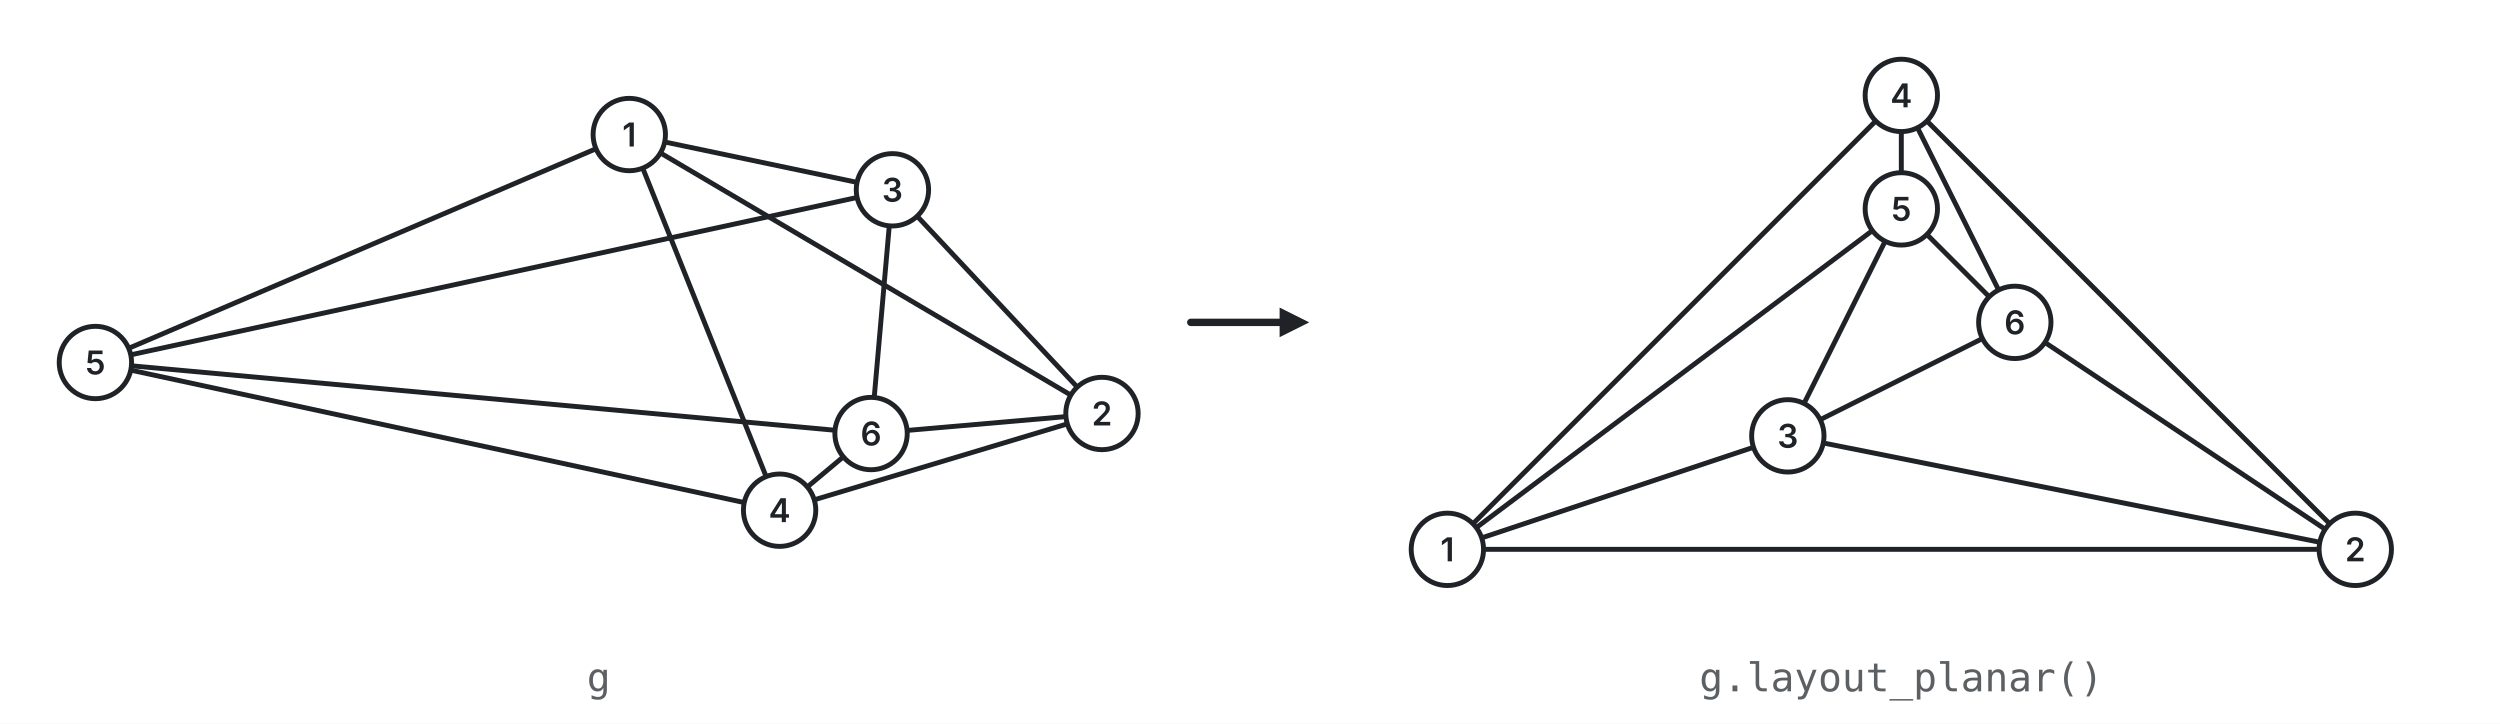
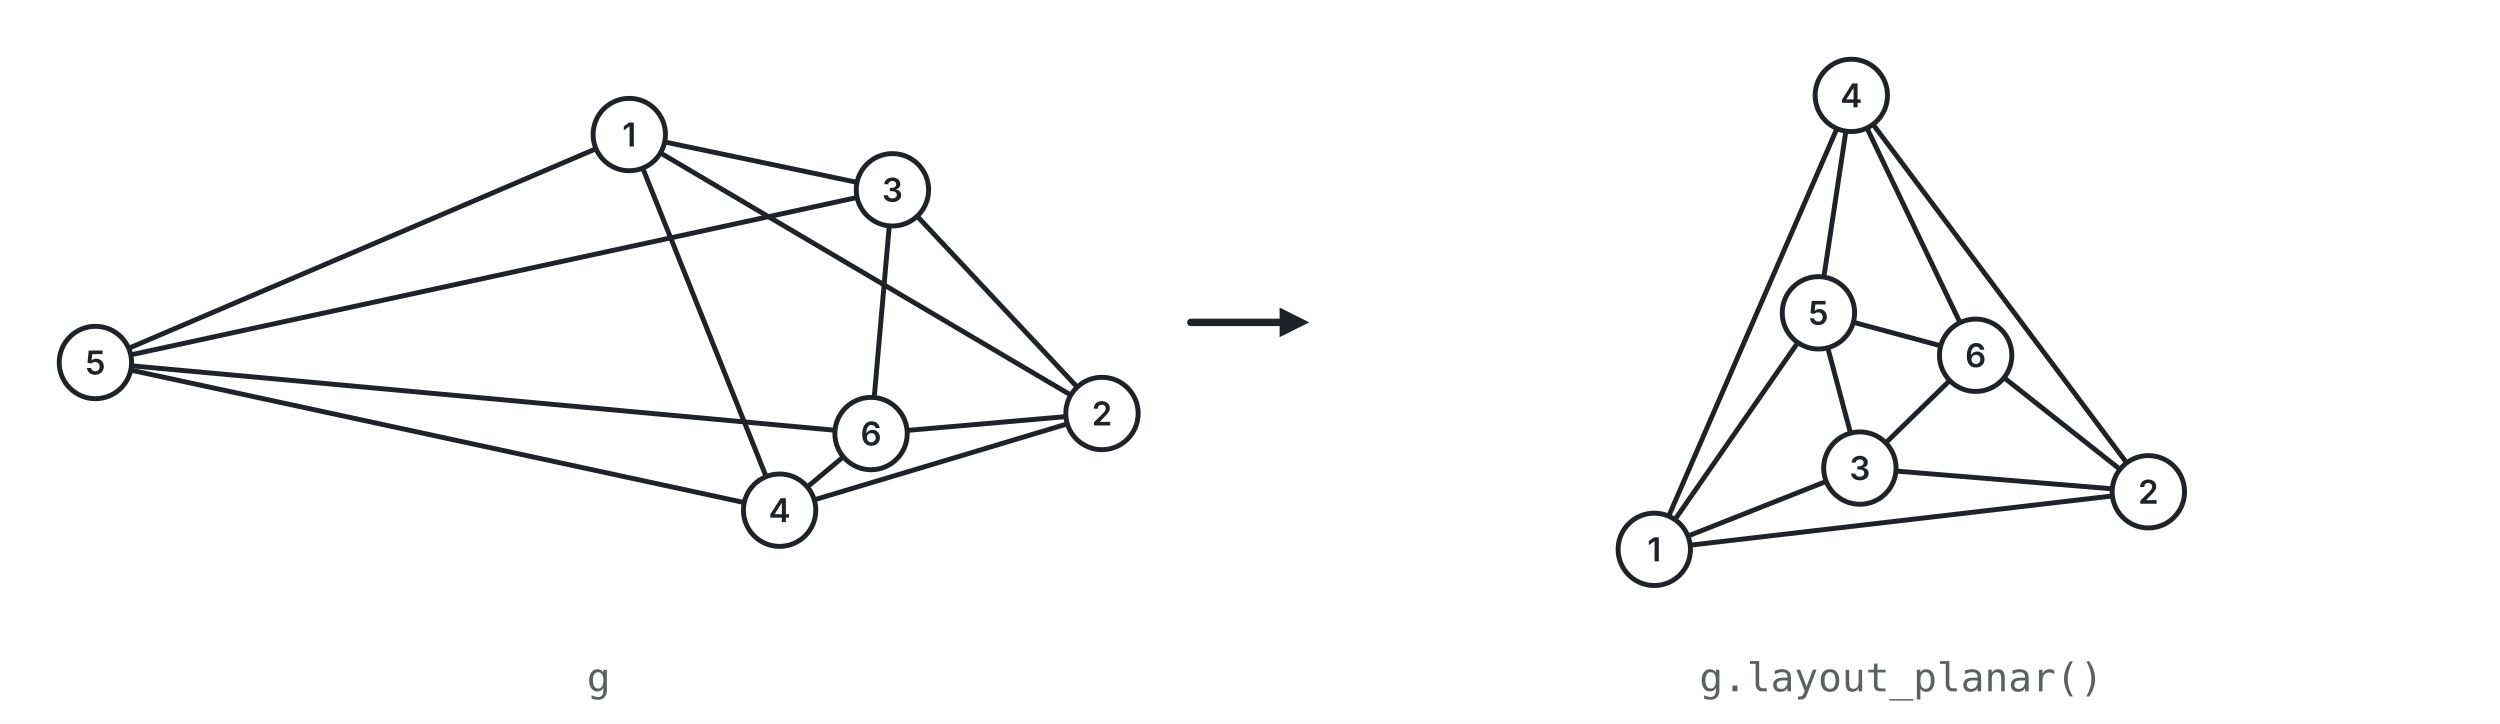
<svg xmlns="http://www.w3.org/2000/svg" viewBox="0 0 760 220" width="760" height="220" role="img" xml:space="preserve">
  <rect width="760" height="220" fill="#ffffff" />
  <line x1="362.0" y1="98.0" x2="390.0" y2="98.0" stroke="#1f2328" stroke-opacity="1.0" stroke-width="2.25" stroke-linecap="round" />
  <polygon points="398.0,98.0 389.0,102.5 389.0,93.5" fill="#1f2328" fill-opacity="1.0" />
  <path d="M 200.77 46.49 L 325.53 120.11" fill="none" stroke="#1f2328" stroke-opacity="1" stroke-width="1.5" stroke-linecap="round" />
  <path d="M 202.07 43.16 L 260.53 55.44" fill="none" stroke="#1f2328" stroke-opacity="1" stroke-width="1.5" stroke-linecap="round" />
  <path d="M 195.39 51.11 L 232.91 144.89" fill="none" stroke="#1f2328" stroke-opacity="1" stroke-width="1.5" stroke-linecap="round" />
  <path d="M 181.18 45.22 L 39.12 105.88" fill="none" stroke="#1f2328" stroke-opacity="1" stroke-width="1.5" stroke-linecap="round" />
  <path d="M 327.48 117.67 L 278.82 65.73" fill="none" stroke="#1f2328" stroke-opacity="1" stroke-width="1.5" stroke-linecap="round" />
  <path d="M 324.46 128.86 L 247.54 151.94" fill="none" stroke="#1f2328" stroke-opacity="1" stroke-width="1.5" stroke-linecap="round" />
  <path d="M 324.04 126.65 L 275.76 130.85" fill="none" stroke="#1f2328" stroke-opacity="1" stroke-width="1.5" stroke-linecap="round" />
  <path d="M 260.55 60.03 L 39.75 107.87" fill="none" stroke="#1f2328" stroke-opacity="1" stroke-width="1.5" stroke-linecap="round" />
  <path d="M 270.34 68.66 L 265.76 120.84" fill="none" stroke="#1f2328" stroke-opacity="1" stroke-width="1.5" stroke-linecap="round" />
  <path d="M 226.25 152.78 L 39.75 112.52" fill="none" stroke="#1f2328" stroke-opacity="1" stroke-width="1.5" stroke-linecap="round" />
  <path d="M 245.43 148.03 L 256.37 138.87" fill="none" stroke="#1f2328" stroke-opacity="1" stroke-width="1.5" stroke-linecap="round" />
  <path d="M 39.95 111.20 L 253.85 130.80" fill="none" stroke="#1f2328" stroke-opacity="1" stroke-width="1.5" stroke-linecap="round" />
-   <path d="M 451.00 167.00 L 705.00 167.00" fill="none" stroke="#1f2328" stroke-opacity="1" stroke-width="1.5" stroke-linecap="round" />
-   <path d="M 450.44 163.52 L 533.06 135.98" fill="none" stroke="#1f2328" stroke-opacity="1" stroke-width="1.5" stroke-linecap="round" />
-   <path d="M 447.78 159.22 L 570.22 36.78" fill="none" stroke="#1f2328" stroke-opacity="1" stroke-width="1.5" stroke-linecap="round" />
-   <path d="M 448.80 160.40 L 569.20 70.10" fill="none" stroke="#1f2328" stroke-opacity="1" stroke-width="1.5" stroke-linecap="round" />
-   <path d="M 705.21 164.84 L 554.29 134.66" fill="none" stroke="#1f2328" stroke-opacity="1" stroke-width="1.5" stroke-linecap="round" />
-   <path d="M 708.22 159.22 L 585.78 36.78" fill="none" stroke="#1f2328" stroke-opacity="1" stroke-width="1.5" stroke-linecap="round" />
-   <path d="M 706.85 160.90 L 621.65 104.10" fill="none" stroke="#1f2328" stroke-opacity="1" stroke-width="1.5" stroke-linecap="round" />
-   <path d="M 548.42 122.66 L 573.08 73.34" fill="none" stroke="#1f2328" stroke-opacity="1" stroke-width="1.5" stroke-linecap="round" />
-   <path d="M 553.34 127.58 L 602.66 102.92" fill="none" stroke="#1f2328" stroke-opacity="1" stroke-width="1.5" stroke-linecap="round" />
-   <path d="M 578.00 40.00 L 578.00 52.50" fill="none" stroke="#1f2328" stroke-opacity="1" stroke-width="1.5" stroke-linecap="round" />
-   <path d="M 582.92 38.84 L 607.58 88.16" fill="none" stroke="#1f2328" stroke-opacity="1" stroke-width="1.5" stroke-linecap="round" />
-   <path d="M 585.78 71.28 L 604.72 90.22" fill="none" stroke="#1f2328" stroke-opacity="1" stroke-width="1.5" stroke-linecap="round" />
+   <path d="M 513.83 165.73 L 642.17 150.77" fill="none" stroke="#1f2328" stroke-opacity="1" stroke-width="1.5" stroke-linecap="round" />
+   <path d="M 513.13 162.96 L 555.17 146.34" fill="none" stroke="#1f2328" stroke-opacity="1" stroke-width="1.5" stroke-linecap="round" />
+   <path d="M 507.28 156.91 L 558.42 39.09" fill="none" stroke="#1f2328" stroke-opacity="1" stroke-width="1.5" stroke-linecap="round" />
+   <path d="M 509.17 157.96 L 546.53 104.14" fill="none" stroke="#1f2328" stroke-opacity="1" stroke-width="1.5" stroke-linecap="round" />
+   <path d="M 642.14 148.60 L 576.36 143.20" fill="none" stroke="#1f2328" stroke-opacity="1" stroke-width="1.5" stroke-linecap="round" />
+   <path d="M 646.50 140.70 L 569.40 37.80" fill="none" stroke="#1f2328" stroke-opacity="1" stroke-width="1.5" stroke-linecap="round" />
+   <path d="M 644.47 142.68 L 609.23 114.82" fill="none" stroke="#1f2328" stroke-opacity="1" stroke-width="1.5" stroke-linecap="round" />
+   <path d="M 562.56 131.67 L 555.64 105.73" fill="none" stroke="#1f2328" stroke-opacity="1" stroke-width="1.5" stroke-linecap="round" />
+   <path d="M 573.28 134.62 L 592.72 115.68" fill="none" stroke="#1f2328" stroke-opacity="1" stroke-width="1.5" stroke-linecap="round" />
+   <path d="M 561.15 39.88 L 554.45 84.22" fill="none" stroke="#1f2328" stroke-opacity="1" stroke-width="1.5" stroke-linecap="round" />
+   <path d="M 567.55 38.92 L 595.85 98.08" fill="none" stroke="#1f2328" stroke-opacity="1" stroke-width="1.5" stroke-linecap="round" />
+   <path d="M 563.42 97.97 L 589.98 105.13" fill="none" stroke="#1f2328" stroke-opacity="1" stroke-width="1.5" stroke-linecap="round" />
  <circle cx="271.3" cy="57.7" r="11" fill="#ffffff" stroke="#1f2328" stroke-opacity="1" stroke-width="1.5" />
  <text x="271.3" y="57.7" text-anchor="middle" dominant-baseline="central" font-family="ui-sans-serif, system-ui, -apple-system, 'Segoe UI', sans-serif" font-size="10" font-weight="600" fill="#1f2328" fill-opacity="1">3</text>
  <circle cx="191.3" cy="40.9" r="11" fill="#ffffff" stroke="#1f2328" stroke-opacity="1" stroke-width="1.5" />
  <text x="191.3" y="40.9" text-anchor="middle" dominant-baseline="central" font-family="ui-sans-serif, system-ui, -apple-system, 'Segoe UI', sans-serif" font-size="10" font-weight="600" fill="#1f2328" fill-opacity="1">1</text>
  <circle cx="29.0" cy="110.2" r="11" fill="#ffffff" stroke="#1f2328" stroke-opacity="1" stroke-width="1.5" />
  <text x="29.0" y="110.2" text-anchor="middle" dominant-baseline="central" font-family="ui-sans-serif, system-ui, -apple-system, 'Segoe UI', sans-serif" font-size="10" font-weight="600" fill="#1f2328" fill-opacity="1">5</text>
  <circle cx="264.8" cy="131.8" r="11" fill="#ffffff" stroke="#1f2328" stroke-opacity="1" stroke-width="1.5" />
  <text x="264.8" y="131.8" text-anchor="middle" dominant-baseline="central" font-family="ui-sans-serif, system-ui, -apple-system, 'Segoe UI', sans-serif" font-size="10" font-weight="600" fill="#1f2328" fill-opacity="1">6</text>
  <circle cx="237.0" cy="155.1" r="11" fill="#ffffff" stroke="#1f2328" stroke-opacity="1" stroke-width="1.5" />
  <text x="237.0" y="155.1" text-anchor="middle" dominant-baseline="central" font-family="ui-sans-serif, system-ui, -apple-system, 'Segoe UI', sans-serif" font-size="10" font-weight="600" fill="#1f2328" fill-opacity="1">4</text>
  <circle cx="335.0" cy="125.7" r="11" fill="#ffffff" stroke="#1f2328" stroke-opacity="1" stroke-width="1.5" />
  <text x="335.0" y="125.7" text-anchor="middle" dominant-baseline="central" font-family="ui-sans-serif, system-ui, -apple-system, 'Segoe UI', sans-serif" font-size="10" font-weight="600" fill="#1f2328" fill-opacity="1">2</text>
-   <circle cx="543.5" cy="132.5" r="11" fill="#ffffff" stroke="#1f2328" stroke-opacity="1" stroke-width="1.5" />
-   <text x="543.5" y="132.5" text-anchor="middle" dominant-baseline="central" font-family="ui-sans-serif, system-ui, -apple-system, 'Segoe UI', sans-serif" font-size="10" font-weight="600" fill="#1f2328" fill-opacity="1">3</text>
-   <circle cx="440.0" cy="167.0" r="11" fill="#ffffff" stroke="#1f2328" stroke-opacity="1" stroke-width="1.5" />
-   <text x="440.0" y="167.0" text-anchor="middle" dominant-baseline="central" font-family="ui-sans-serif, system-ui, -apple-system, 'Segoe UI', sans-serif" font-size="10" font-weight="600" fill="#1f2328" fill-opacity="1">1</text>
-   <circle cx="578.0" cy="63.5" r="11" fill="#ffffff" stroke="#1f2328" stroke-opacity="1" stroke-width="1.5" />
-   <text x="578.0" y="63.5" text-anchor="middle" dominant-baseline="central" font-family="ui-sans-serif, system-ui, -apple-system, 'Segoe UI', sans-serif" font-size="10" font-weight="600" fill="#1f2328" fill-opacity="1">5</text>
-   <circle cx="612.5" cy="98.0" r="11" fill="#ffffff" stroke="#1f2328" stroke-opacity="1" stroke-width="1.5" />
-   <text x="612.5" y="98.0" text-anchor="middle" dominant-baseline="central" font-family="ui-sans-serif, system-ui, -apple-system, 'Segoe UI', sans-serif" font-size="10" font-weight="600" fill="#1f2328" fill-opacity="1">6</text>
-   <circle cx="578.0" cy="29.0" r="11" fill="#ffffff" stroke="#1f2328" stroke-opacity="1" stroke-width="1.5" />
-   <text x="578.0" y="29.0" text-anchor="middle" dominant-baseline="central" font-family="ui-sans-serif, system-ui, -apple-system, 'Segoe UI', sans-serif" font-size="10" font-weight="600" fill="#1f2328" fill-opacity="1">4</text>
-   <circle cx="716.0" cy="167.0" r="11" fill="#ffffff" stroke="#1f2328" stroke-opacity="1" stroke-width="1.5" />
-   <text x="716.0" y="167.0" text-anchor="middle" dominant-baseline="central" font-family="ui-sans-serif, system-ui, -apple-system, 'Segoe UI', sans-serif" font-size="10" font-weight="600" fill="#1f2328" fill-opacity="1">2</text>
+   <circle cx="565.4" cy="142.3" r="11" fill="#ffffff" stroke="#1f2328" stroke-opacity="1" stroke-width="1.5" />
+   <text x="565.4" y="142.3" text-anchor="middle" dominant-baseline="central" font-family="ui-sans-serif, system-ui, -apple-system, 'Segoe UI', sans-serif" font-size="10" font-weight="600" fill="#1f2328" fill-opacity="1">3</text>
+   <circle cx="502.9" cy="167.0" r="11" fill="#ffffff" stroke="#1f2328" stroke-opacity="1" stroke-width="1.5" />
+   <text x="502.9" y="167.0" text-anchor="middle" dominant-baseline="central" font-family="ui-sans-serif, system-ui, -apple-system, 'Segoe UI', sans-serif" font-size="10" font-weight="600" fill="#1f2328" fill-opacity="1">1</text>
+   <circle cx="552.8" cy="95.1" r="11" fill="#ffffff" stroke="#1f2328" stroke-opacity="1" stroke-width="1.5" />
+   <text x="552.8" y="95.1" text-anchor="middle" dominant-baseline="central" font-family="ui-sans-serif, system-ui, -apple-system, 'Segoe UI', sans-serif" font-size="10" font-weight="600" fill="#1f2328" fill-opacity="1">5</text>
+   <circle cx="600.6" cy="108.0" r="11" fill="#ffffff" stroke="#1f2328" stroke-opacity="1" stroke-width="1.5" />
+   <text x="600.6" y="108.0" text-anchor="middle" dominant-baseline="central" font-family="ui-sans-serif, system-ui, -apple-system, 'Segoe UI', sans-serif" font-size="10" font-weight="600" fill="#1f2328" fill-opacity="1">6</text>
+   <circle cx="562.8" cy="29.0" r="11" fill="#ffffff" stroke="#1f2328" stroke-opacity="1" stroke-width="1.5" />
+   <text x="562.8" y="29.0" text-anchor="middle" dominant-baseline="central" font-family="ui-sans-serif, system-ui, -apple-system, 'Segoe UI', sans-serif" font-size="10" font-weight="600" fill="#1f2328" fill-opacity="1">4</text>
+   <circle cx="653.1" cy="149.5" r="11" fill="#ffffff" stroke="#1f2328" stroke-opacity="1" stroke-width="1.5" />
+   <text x="653.1" y="149.5" text-anchor="middle" dominant-baseline="central" font-family="ui-sans-serif, system-ui, -apple-system, 'Segoe UI', sans-serif" font-size="10" font-weight="600" fill="#1f2328" fill-opacity="1">2</text>
  <text x="182.0" y="206.0" text-anchor="middle" dominant-baseline="central" font-family="ui-monospace, SFMono-Regular, Menlo, Consolas, monospace" font-size="12" font-weight="400" fill="#1f2328" fill-opacity="0.72">g</text>
  <text x="578.0" y="206.0" text-anchor="middle" dominant-baseline="central" font-family="ui-monospace, SFMono-Regular, Menlo, Consolas, monospace" font-size="12" font-weight="400" fill="#1f2328" fill-opacity="0.72">g.layout_planar()</text>
</svg>
